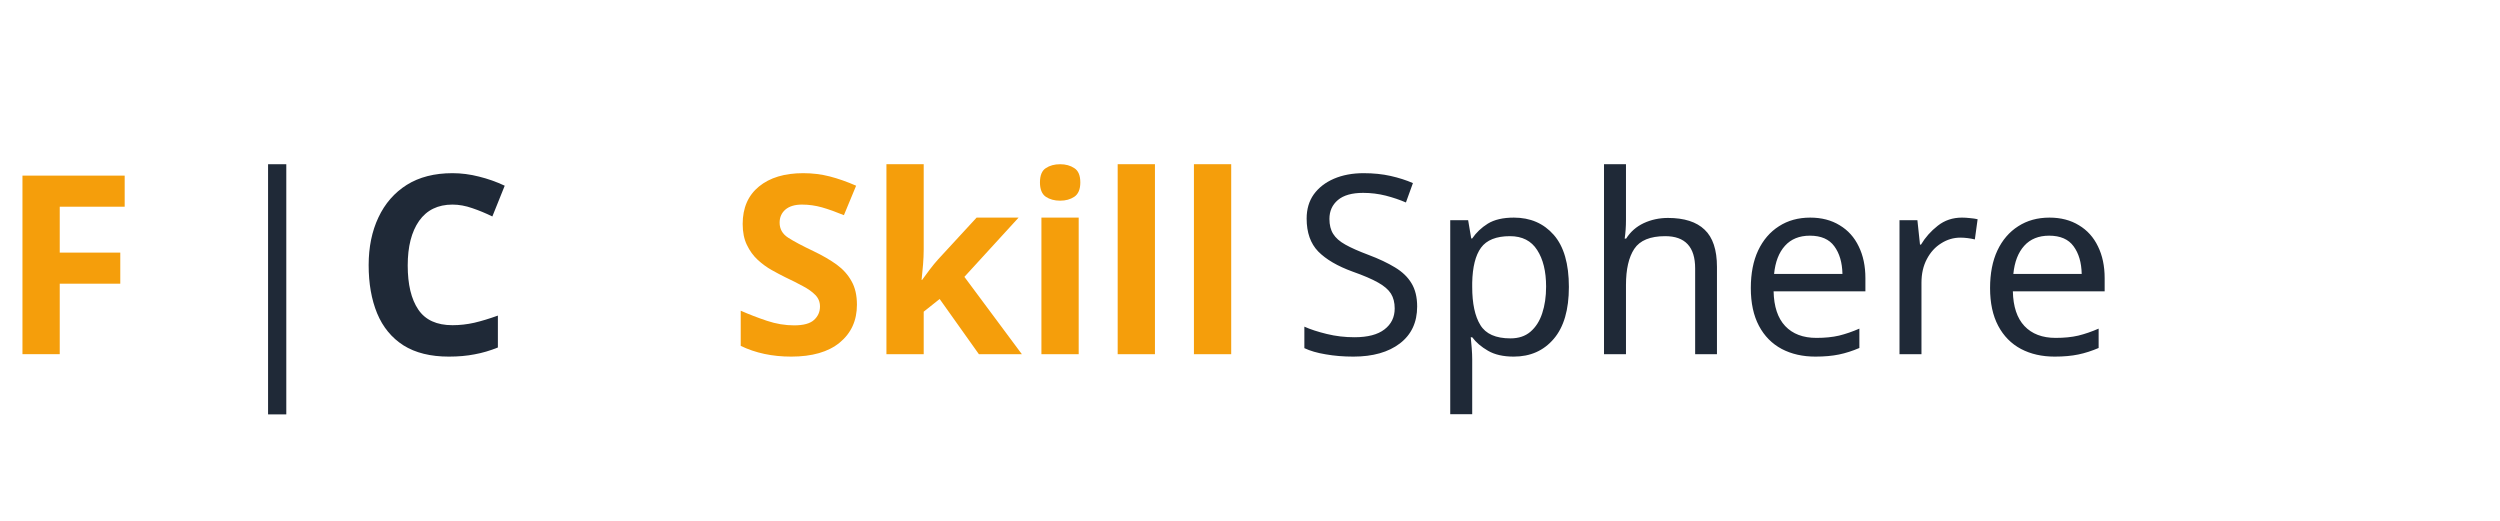
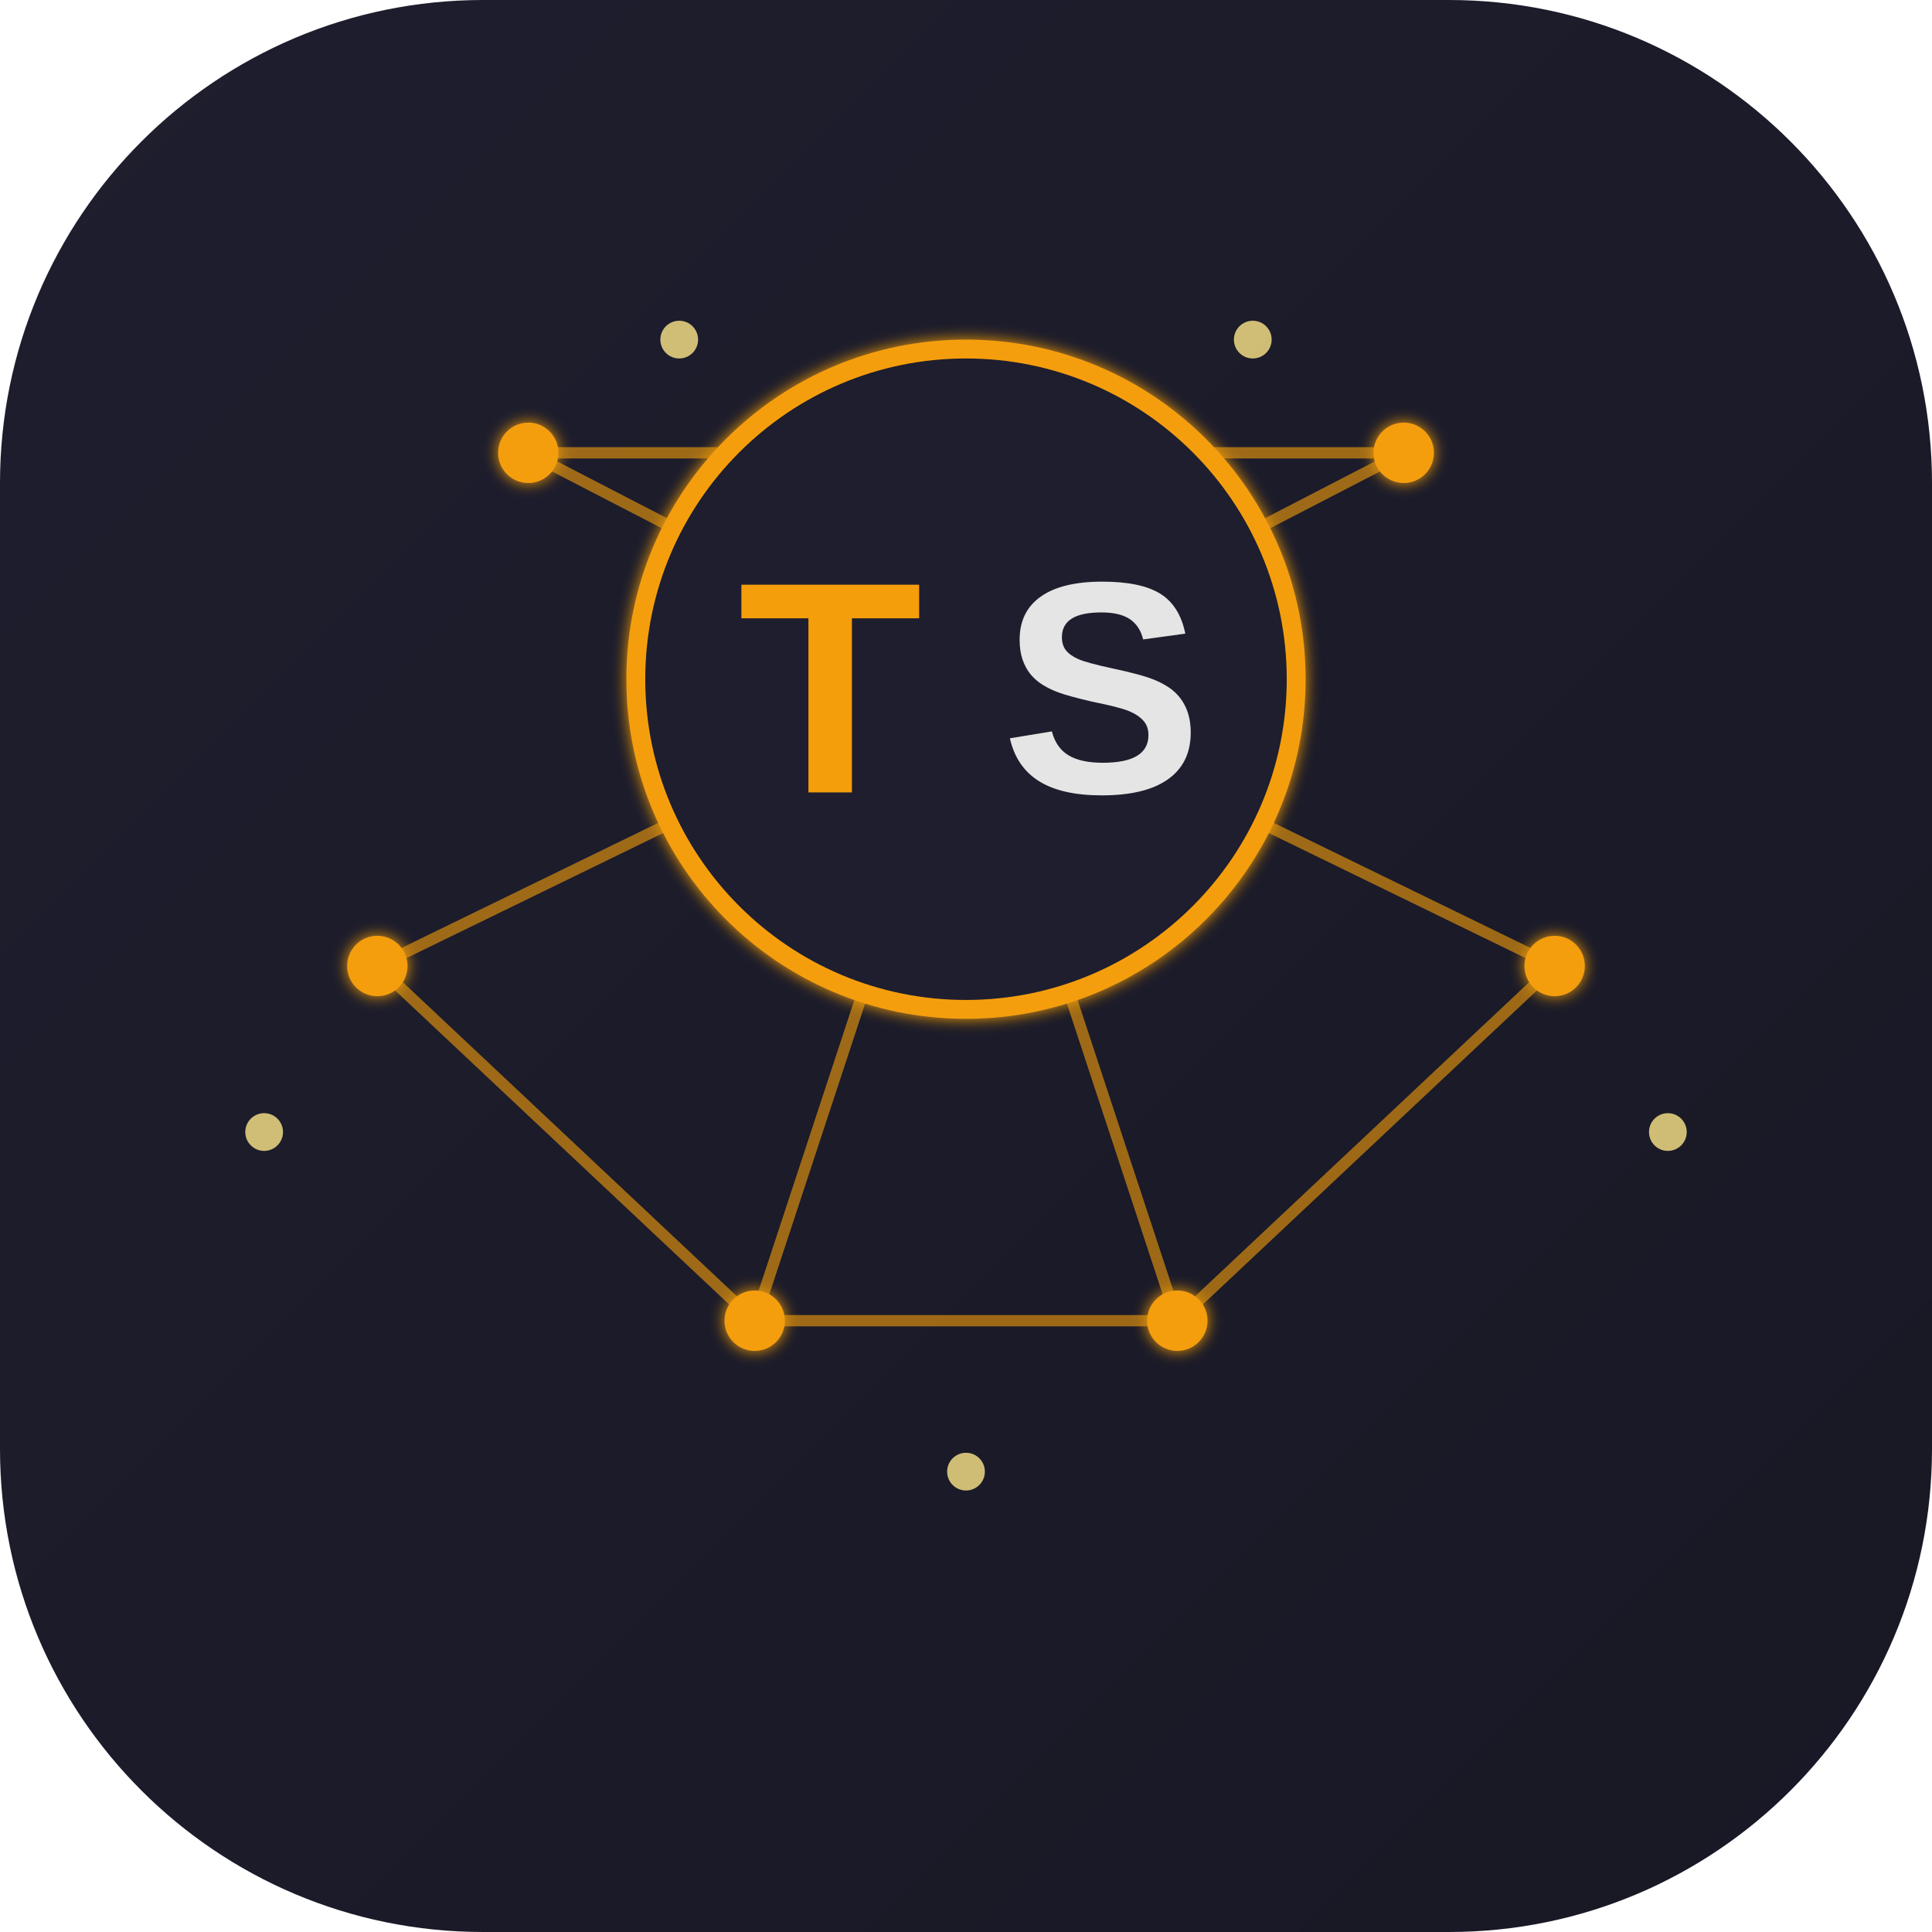
- <svg xmlns="http://www.w3.org/2000/svg" width="240" height="50" viewBox="0 0 240 50">
-   <style>
-     .brand { fill: #F59E0B; } /* Orange */
-     .text  { fill: #1F2937; } /* Dark Gray (Light Mode) */
-     
-     @media (prefers-color-scheme: dark) {
-       .text { fill: #F3F4F6; } /* White (Dark Mode) */
-     }
-   </style>
-   <g transform="translate(0, 10)">
-     <text x="0" y="24" font-family="system-ui, sans-serif" font-weight="800" font-size="24" class="brand">F</text>
-     <text x="20" y="24" font-family="system-ui, sans-serif" font-weight="300" font-size="24" class="text">|</text>
-     <text x="34" y="24" font-family="system-ui, sans-serif" font-weight="800" font-size="24" class="text">C</text>
+ <svg xmlns="http://www.w3.org/2000/svg" width="512" height="512">
+   <defs>
+     <linearGradient id="bgGrad" x1="0%" y1="0%" x2="100%" y2="100%">
+       <stop offset="0%" style="stop-color:#1e1e2e;stop-opacity:1" />
+       <stop offset="100%" style="stop-color:#181825;stop-opacity:1" />
+     </linearGradient>
+     <filter id="glow">
+       <feGaussianBlur stdDeviation="2" result="coloredBlur" />
+       <feMerge>
+         <feMergeNode in="coloredBlur" />
+         <feMergeNode in="SourceGraphic" />
+       </feMerge>
+     </filter>
+   </defs>
+   <rect width="512" height="512" rx="128" fill="url(#bgGrad)" />
+   <g stroke="#f59e0b" stroke-width="3" opacity="0.6" fill="none">
+     <line x1="140" y1="120" x2="256" y2="180" />
+     <line x1="372" y1="120" x2="256" y2="180" />
+     <line x1="140" y1="120" x2="372" y2="120" />
+     <line x1="256" y1="180" x2="100" y2="256" />
+     <line x1="256" y1="180" x2="412" y2="256" />
+     <line x1="256" y1="180" x2="200" y2="350" />
+     <line x1="256" y1="180" x2="312" y2="350" />
+     <line x1="200" y1="350" x2="312" y2="350" />
+     <line x1="100" y1="256" x2="200" y2="350" />
+     <line x1="412" y1="256" x2="312" y2="350" />
  </g>
-   <g transform="translate(70, 10)">
-     <text x="0" y="24" font-family="system-ui, sans-serif" font-weight="800" font-size="24" class="brand">Skill</text>
-     <text x="54" y="24" font-family="system-ui, sans-serif" font-weight="400" font-size="24" class="text">Sphere</text>
+   <g fill="#f59e0b" filter="url(#glow)">
+     <circle cx="140" cy="120" r="8" />
+     <circle cx="372" cy="120" r="8" />
+     <circle cx="100" cy="256" r="8" />
+     <circle cx="412" cy="256" r="8" />
+     <circle cx="200" cy="350" r="8" />
+     <circle cx="312" cy="350" r="8" />
+   </g>
+   <circle cx="256" cy="180" r="90" fill="#f59e0b" filter="url(#glow)" />
+   <circle cx="256" cy="180" r="85" fill="#1e1e2e" />
+   <text x="220" y="210" font-family="Arial, sans-serif" font-size="80" font-weight="bold" text-anchor="middle" fill="#f59e0b">T</text>
+   <text x="292" y="210" font-family="Arial, sans-serif" font-size="80" font-weight="bold" text-anchor="middle" fill="#e5e5e5">S</text>
+   <g fill="#fde68a" opacity="0.8">
+     <circle cx="180" cy="90" r="5" />
+     <circle cx="332" cy="90" r="5" />
+     <circle cx="70" cy="300" r="5" />
+     <circle cx="442" cy="300" r="5" />
+     <circle cx="256" cy="390" r="5" />
  </g>
</svg>
